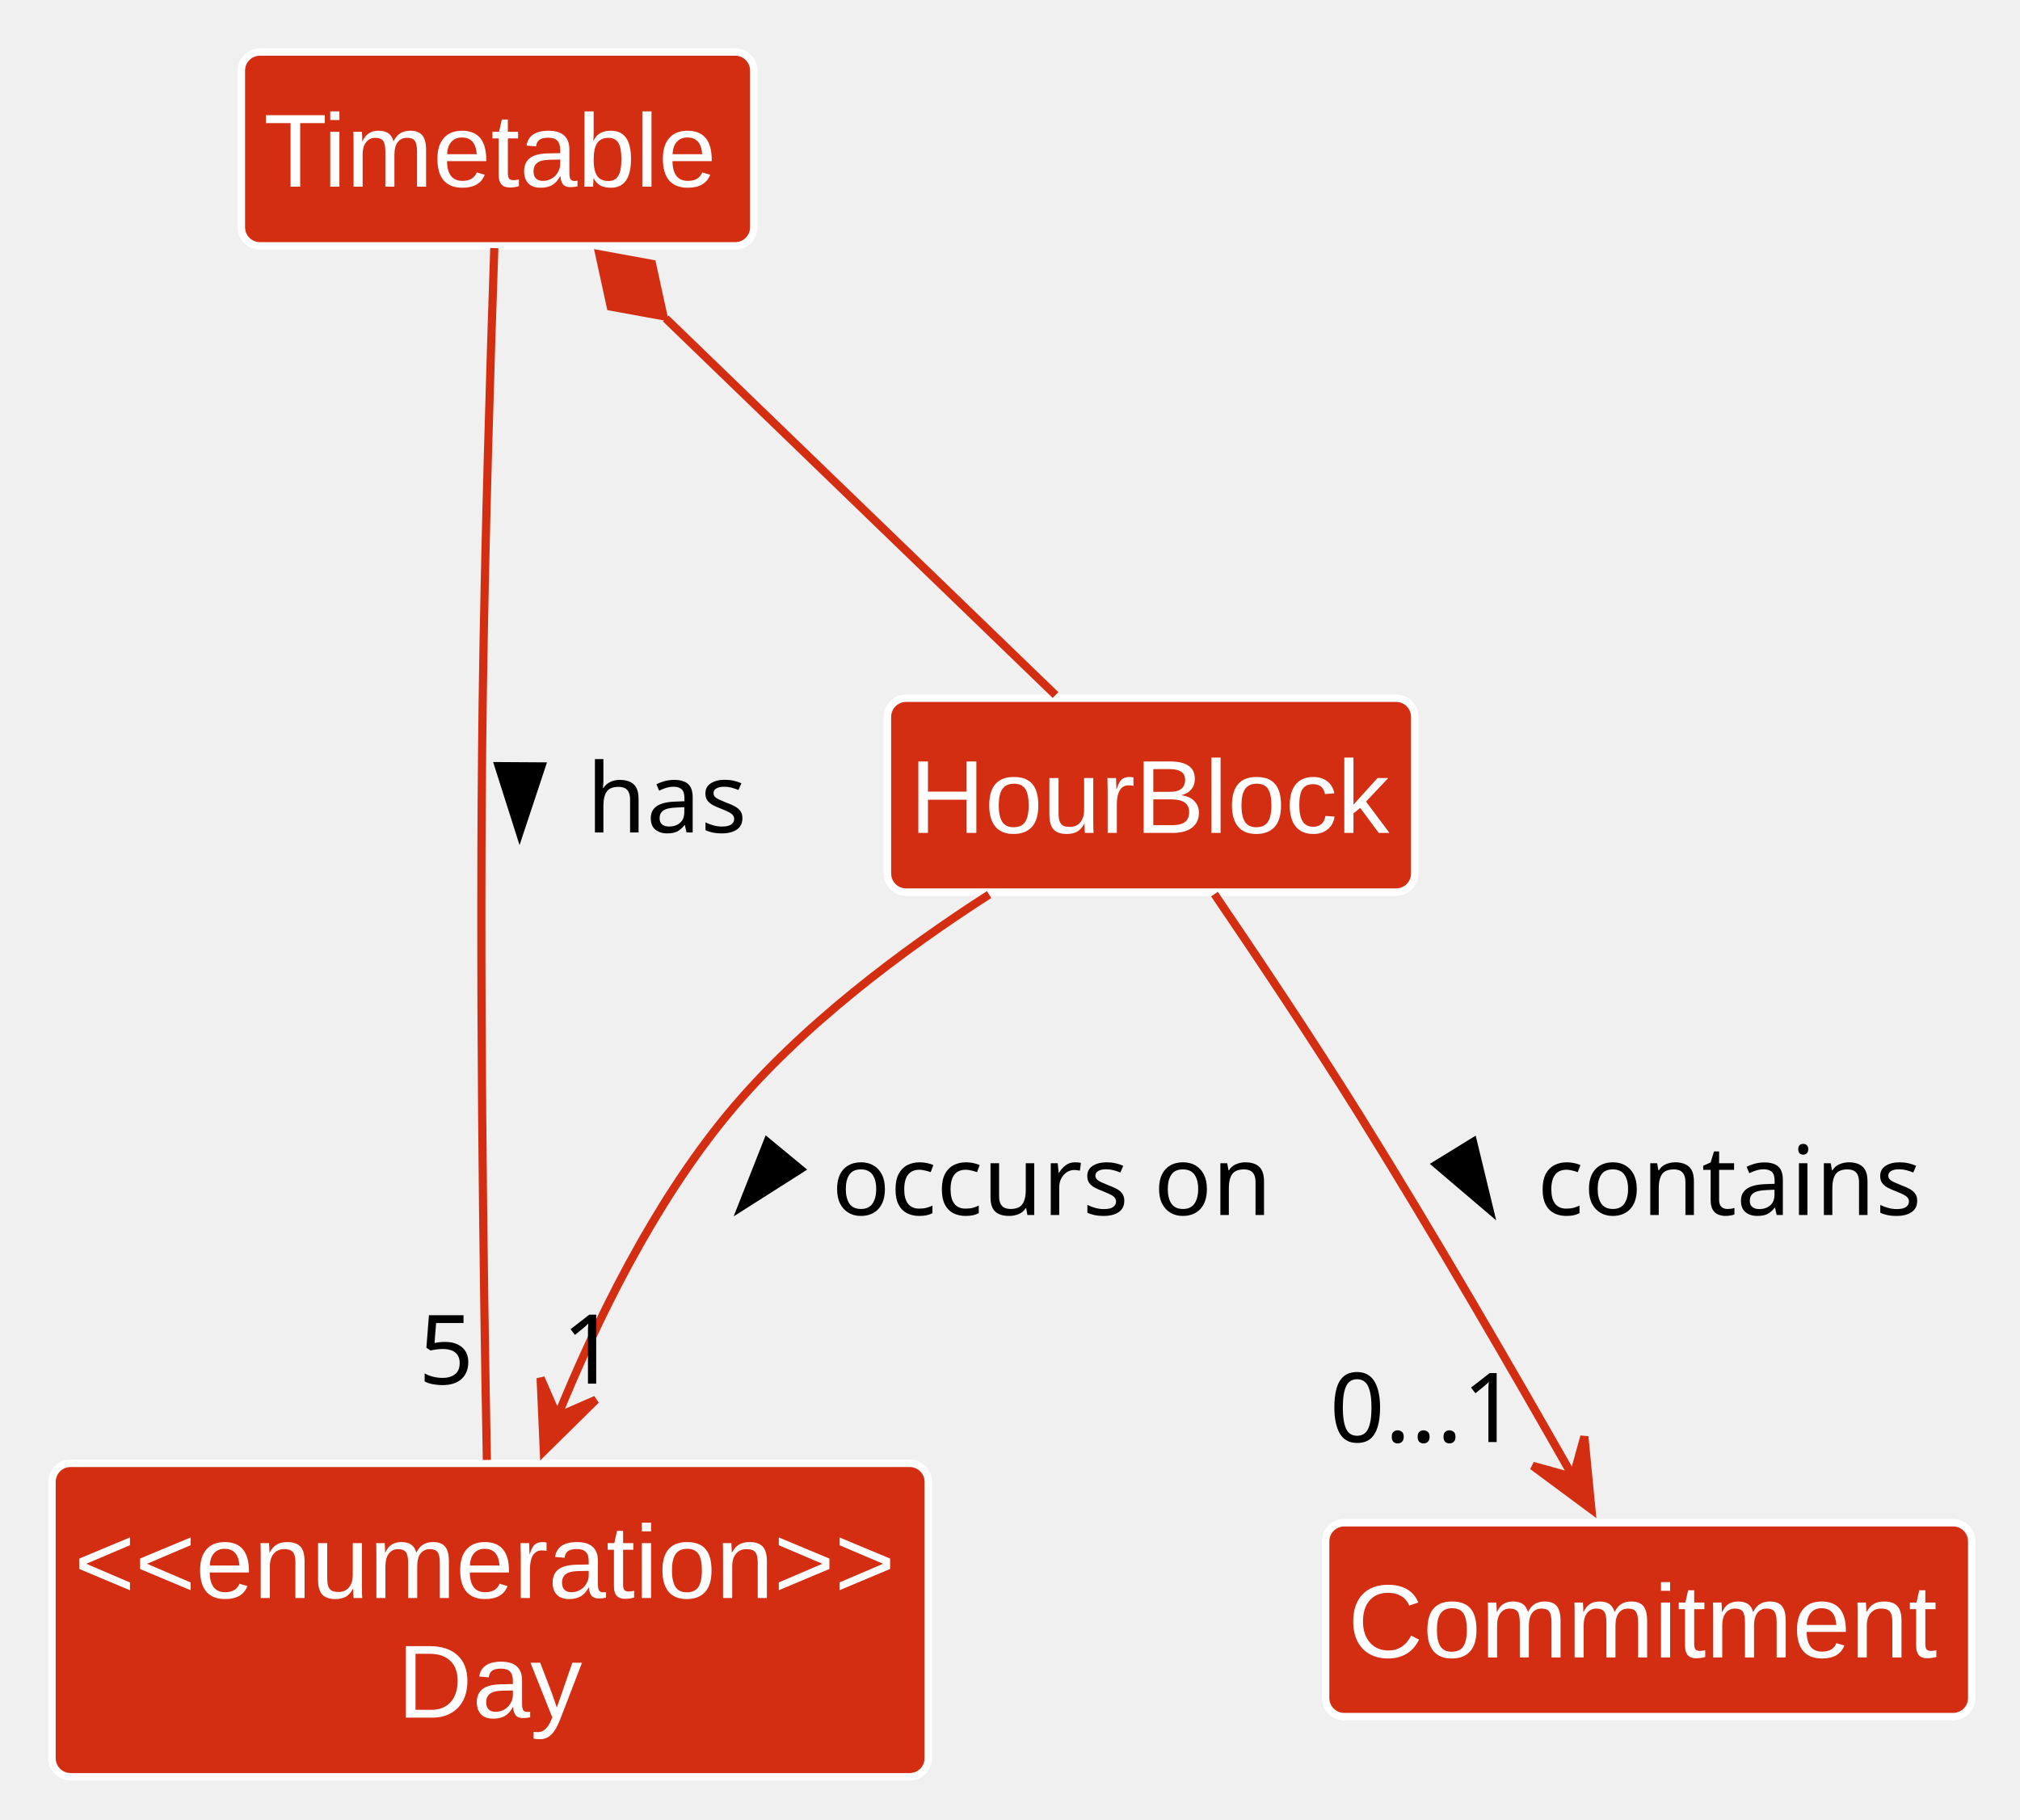
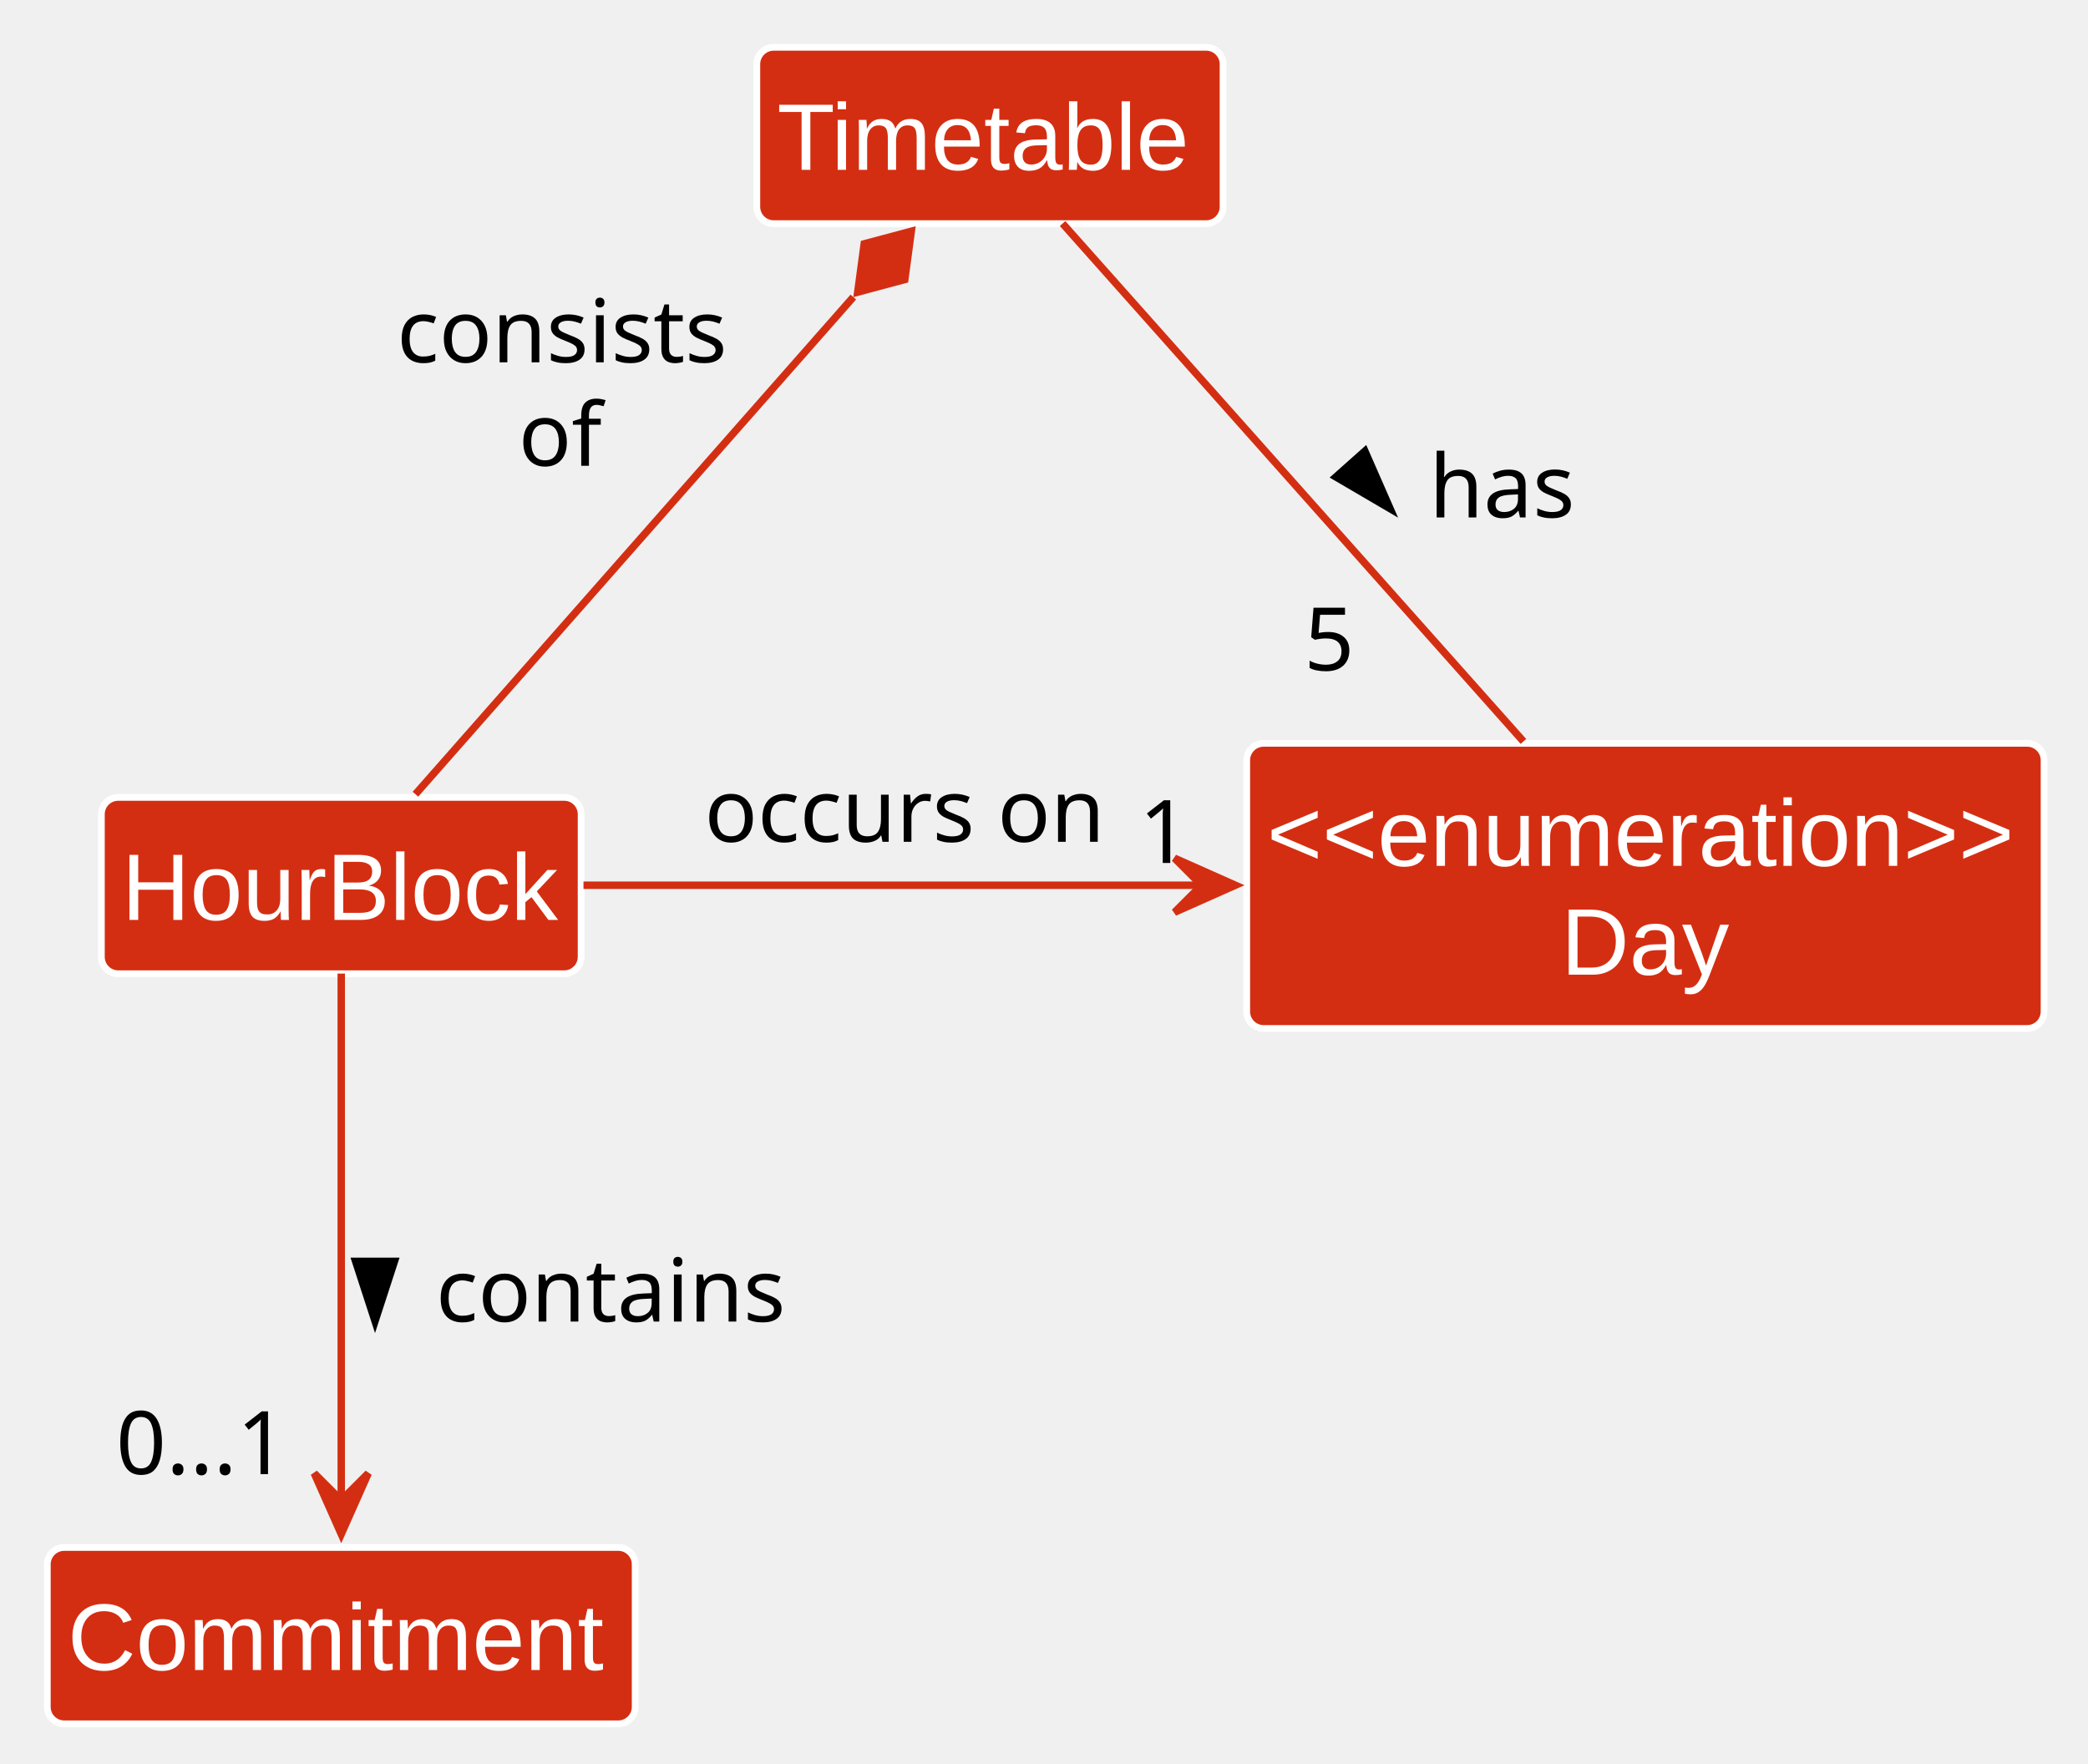
- <svg xmlns="http://www.w3.org/2000/svg" contentStyleType="text/css" height="245px" preserveAspectRatio="none" style="width:272px;height:245px;background:#FFFFFF;" version="1.1" viewBox="0 0 272 245" width="272px" zoomAndPan="magnify">
+ <svg xmlns="http://www.w3.org/2000/svg" contentStyleType="text/css" height="261px" preserveAspectRatio="none" style="width:309px;height:261px;background:#FFFFFF;" version="1.1" viewBox="0 0 309 261" width="309px" zoomAndPan="magnify">
  <defs />
  <g>
    <g id="elem_Timetable">
-       <rect codeLine="8" fill="#D42E12" height="26.099" id="Timetable" rx="2.5" ry="2.5" style="stroke:#FFFFFF;stroke-width:1.0;" width="69" x="32.5" y="7" />
-       <text fill="#FFFFFF" font-family="Arial" font-size="14" lengthAdjust="spacing" textLength="63" x="35.5" y="25.132">Timetable</text>
+       <rect codeLine="8" fill="#D42E12" height="26.099" id="Timetable" rx="2.5" ry="2.5" style="stroke:#FFFFFF;stroke-width:1.0;" width="69" x="112" y="7" />
+       <text fill="#FFFFFF" font-family="Arial" font-size="14" lengthAdjust="spacing" textLength="63" x="115" y="25.132">Timetable</text>
    </g>
    <g id="elem_HourBlock">
-       <rect codeLine="10" fill="#D42E12" height="26.099" id="HourBlock" rx="2.5" ry="2.5" style="stroke:#FFFFFF;stroke-width:1.0;" width="71" x="119.5" y="94" />
-       <text fill="#FFFFFF" font-family="Arial" font-size="14" lengthAdjust="spacing" textLength="65" x="122.5" y="112.132">HourBlock</text>
+       <rect codeLine="10" fill="#D42E12" height="26.099" id="HourBlock" rx="2.5" ry="2.5" style="stroke:#FFFFFF;stroke-width:1.0;" width="71" x="15" y="118" />
+       <text fill="#FFFFFF" font-family="Arial" font-size="14" lengthAdjust="spacing" textLength="65" x="18" y="136.132">HourBlock</text>
    </g>
    <g id="elem_Day">
-       <rect codeLine="11" fill="#D42E12" height="42.197" id="Day" rx="2.5" ry="2.5" style="stroke:#FFFFFF;stroke-width:1.0;" width="118" x="7" y="197" />
-       <text fill="#FFFFFF" font-family="Arial" font-size="14" lengthAdjust="spacing" textLength="112" x="10" y="215.132">&lt;&lt;enumeration&gt;&gt;</text>
-       <text fill="#FFFFFF" font-family="Arial" font-size="14" lengthAdjust="spacing" textLength="25" x="53.5" y="231.231">Day</text>
+       <rect codeLine="11" fill="#D42E12" height="42.197" id="Day" rx="2.5" ry="2.5" style="stroke:#FFFFFF;stroke-width:1.0;" width="118" x="184.5" y="110" />
+       <text fill="#FFFFFF" font-family="Arial" font-size="14" lengthAdjust="spacing" textLength="112" x="187.5" y="128.132">&lt;&lt;enumeration&gt;&gt;</text>
+       <text fill="#FFFFFF" font-family="Arial" font-size="14" lengthAdjust="spacing" textLength="25" x="231" y="144.231">Day</text>
    </g>
    <g id="elem_Commitment">
-       <rect codeLine="12" fill="#D42E12" height="26.099" id="Commitment" rx="2.5" ry="2.5" style="stroke:#FFFFFF;stroke-width:1.0;" width="87" x="178.5" y="205" />
-       <text fill="#FFFFFF" font-family="Arial" font-size="14" lengthAdjust="spacing" textLength="81" x="181.5" y="223.132">Commitment</text>
+       <rect codeLine="12" fill="#D42E12" height="26.099" id="Commitment" rx="2.5" ry="2.5" style="stroke:#FFFFFF;stroke-width:1.0;" width="87" x="7" y="229" />
+       <text fill="#FFFFFF" font-family="Arial" font-size="14" lengthAdjust="spacing" textLength="81" x="10" y="247.132">Commitment</text>
    </g>
-     <g id="link_Timetable_Day">
-       <path codeLine="14" d="M66.56,33.4 C66.06,47.92 65.29,72.7 65,94 C64.51,130.09 65.1,172.13 65.56,196.54 " fill="none" id="Timetable-Day" style="stroke:#D42E12;stroke-width:1.1;" />
-       <polygon fill="#000000" points="69.969,112.155,72.964,103.128,67.086,103.092,69.969,112.155" style="stroke:#000000;stroke-width:1.0;" />
-       <text fill="#000000" font-family="sans-serif" font-size="13" lengthAdjust="spacing" textLength="22" x="79" y="112.068">has</text>
-       <text fill="#000000" font-family="sans-serif" font-size="13" lengthAdjust="spacing" textLength="8" x="56.367" y="186.341">5</text>
+     <g id="link_Day_Timetable">
+       <path codeLine="14" d="M225.45,109.72 C205.41,87.2 173.73,51.59 157.25,33.08 " fill="none" id="Day-Timetable" style="stroke:#D42E12;stroke-width:1.1;" />
+       <polygon fill="#000000" points="205.824,75.391,202.006,66.68,197.615,70.587,205.824,75.391" style="stroke:#000000;stroke-width:1.0;" />
+       <text fill="#000000" font-family="sans-serif" font-size="13" lengthAdjust="spacing" textLength="22" x="211.5" y="76.568">has</text>
+       <text fill="#000000" font-family="sans-serif" font-size="13" lengthAdjust="spacing" textLength="8" x="192.998" y="99.21">5</text>
    </g>
    <g id="link_Timetable_HourBlock">
-       <path codeLine="15" d="M89.64,42.87 C106.31,58.97 128.38,80.28 142.13,93.57 " fill="none" id="Timetable-backto-HourBlock" style="stroke:#D42E12;stroke-width:1.1;" />
-       <polygon fill="#D42E12" points="80.7,34.23,82.235,41.276,89.329,42.569,87.794,35.523,80.7,34.23" style="stroke:#D42E12;stroke-width:1.1;" />
+       <path codeLine="15" d="M126.28,43.96 C106.54,66.38 77.24,99.64 61.48,117.53 " fill="none" id="Timetable-backto-HourBlock" style="stroke:#D42E12;stroke-width:1.1;" />
+       <polygon fill="#D42E12" points="134.86,34.22,127.893,36.082,126.933,43.229,133.899,41.367,134.86,34.22" style="stroke:#D42E12;stroke-width:1.1;" />
+       <text fill="#000000" font-family="sans-serif" font-size="13" lengthAdjust="spacing" textLength="53" x="58.727" y="53.619">consists</text>
+       <text fill="#000000" font-family="sans-serif" font-size="13" lengthAdjust="spacing" textLength="13" x="76.727" y="68.93">of</text>
    </g>
    <g id="link_HourBlock_Day">
-       <path codeLine="16" d="M133.19,120.43 C121.61,127.87 107.79,138.16 98,150 C88.03,162.06 80.32,177.75 74.97,190.92 " fill="none" id="HourBlock-to-Day" style="stroke:#D42E12;stroke-width:1.1;" />
-       <polygon fill="#D42E12" points="73.23,195.36,80.243,188.445,75.057,190.706,72.796,185.521,73.23,195.36" style="stroke:#D42E12;stroke-width:1.1;" />
-       <polygon fill="#000000" points="99.816,162.51,107.842,157.408,103.31,153.665,99.816,162.51" style="stroke:#000000;stroke-width:1.0;" />
-       <text fill="#000000" font-family="sans-serif" font-size="13" lengthAdjust="spacing" textLength="62" x="112" y="163.568">occurs on</text>
-       <text fill="#000000" font-family="sans-serif" font-size="13" lengthAdjust="spacing" textLength="8" x="75.671" y="186.274">1</text>
+       <path codeLine="16" d="M86.35,131 C112,131 147.25,131 177.88,131 " fill="none" id="HourBlock-to-Day" style="stroke:#D42E12;stroke-width:1.1;" />
+       <polygon fill="#D42E12" points="182.82,131,173.82,127,177.82,131,173.82,135,182.82,131" style="stroke:#D42E12;stroke-width:1.1;" />
+       <text fill="#000000" font-family="sans-serif" font-size="13" lengthAdjust="spacing" textLength="62" x="104.25" y="124.568">occurs on</text>
+       <text fill="#000000" font-family="sans-serif" font-size="13" lengthAdjust="spacing" textLength="8" x="168.575" y="127.708">1</text>
    </g>
    <g id="link_HourBlock_Commitment">
-       <path codeLine="17" d="M163.53,120.37 C169.19,128.67 176.69,139.89 183,150 C193.22,166.39 204.24,185.46 211.95,199.05 " fill="none" id="HourBlock-to-Commitment" style="stroke:#D42E12;stroke-width:1.1;" />
-       <polygon fill="#D42E12" points="214.29,203.2,213.339,193.397,211.828,198.848,206.377,197.337,214.29,203.2" style="stroke:#D42E12;stroke-width:1.1;" />
-       <polygon fill="#000000" points="200.62,162.913,198.383,153.67,193.377,156.751,200.62,162.913" style="stroke:#000000;stroke-width:1.0;" />
-       <text fill="#000000" font-family="sans-serif" font-size="13" lengthAdjust="spacing" textLength="54" x="207" y="163.568">contains</text>
-       <text fill="#000000" font-family="sans-serif" font-size="13" lengthAdjust="spacing" textLength="28" x="179.035" y="194.13">0...1</text>
+       <path codeLine="17" d="M50.5,144.08 C50.5,162.97 50.5,199.64 50.5,222.06 " fill="none" id="HourBlock-to-Commitment" style="stroke:#D42E12;stroke-width:1.1;" />
+       <polygon fill="#D42E12" points="50.5,227.02,54.5,218.02,50.5,222.02,46.5,218.02,50.5,227.02" style="stroke:#D42E12;stroke-width:1.1;" />
+       <polygon fill="#000000" points="55.5,195.655,58.439,186.61,52.561,186.61,55.5,195.655" style="stroke:#000000;stroke-width:1.0;" />
+       <text fill="#000000" font-family="sans-serif" font-size="13" lengthAdjust="spacing" textLength="54" x="64.5" y="195.568">contains</text>
+       <text fill="#000000" font-family="sans-serif" font-size="13" lengthAdjust="spacing" textLength="28" x="17.163" y="218.144">0...1</text>
    </g>
  </g>
</svg>
